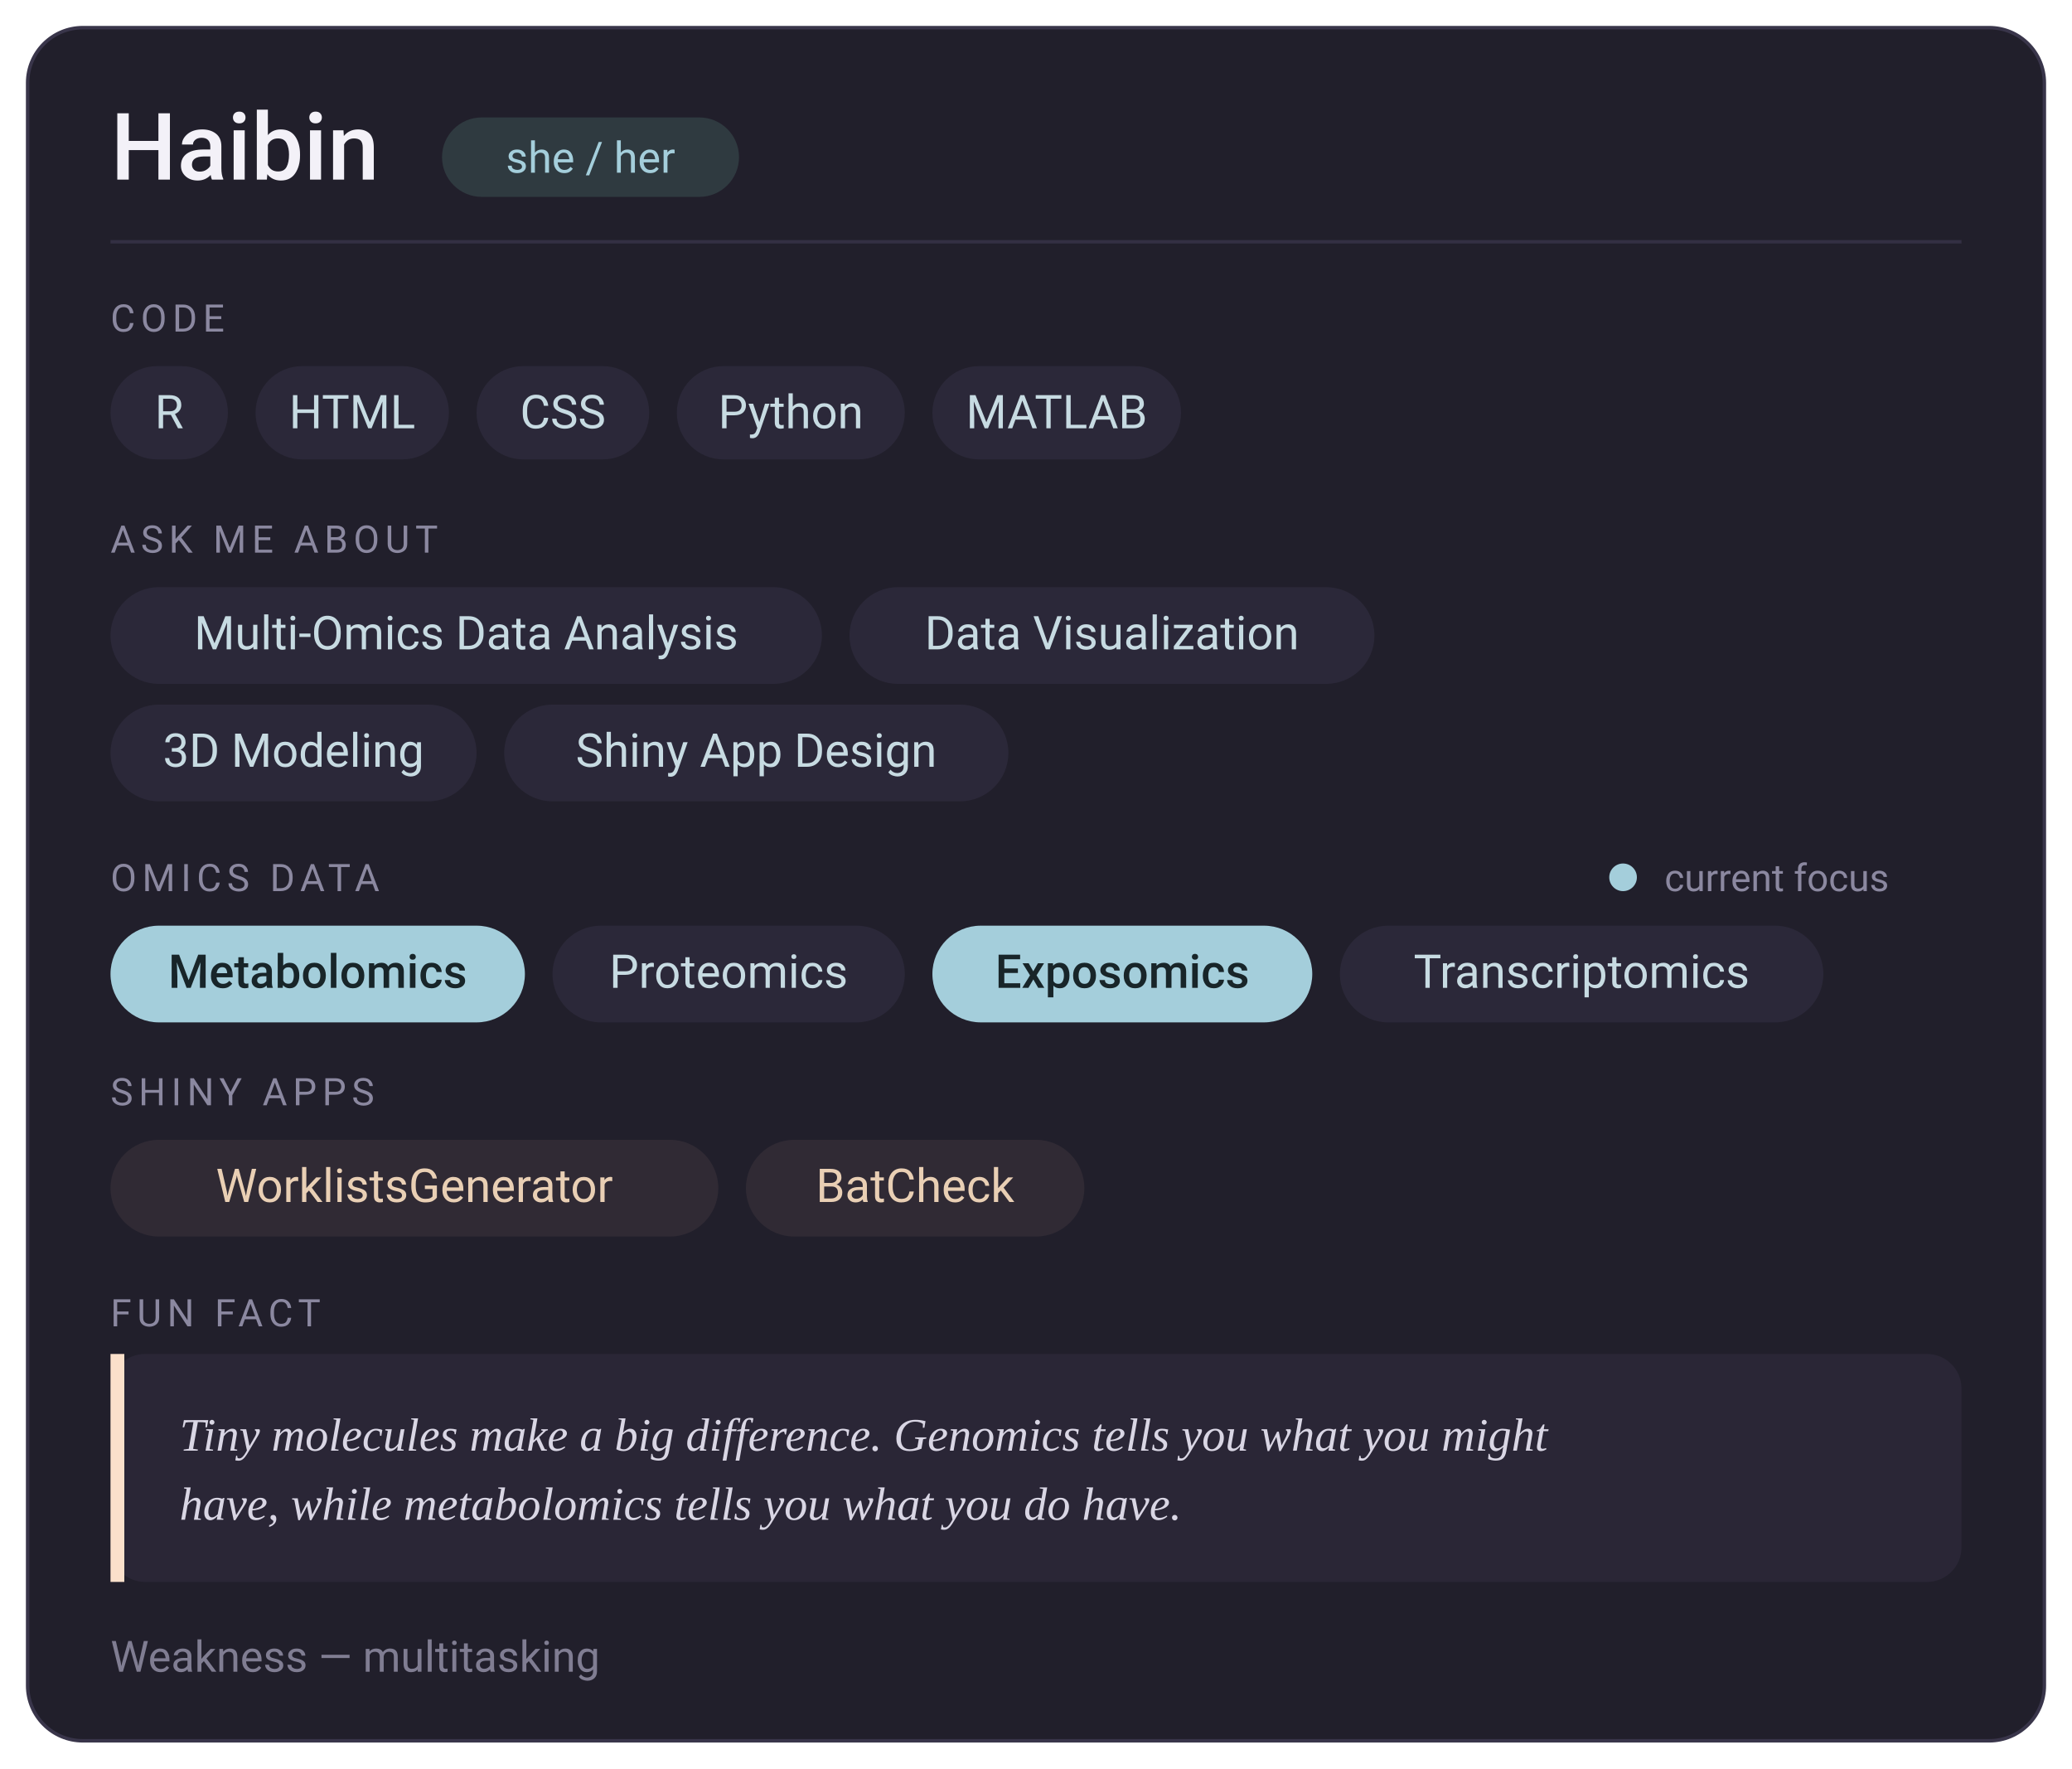
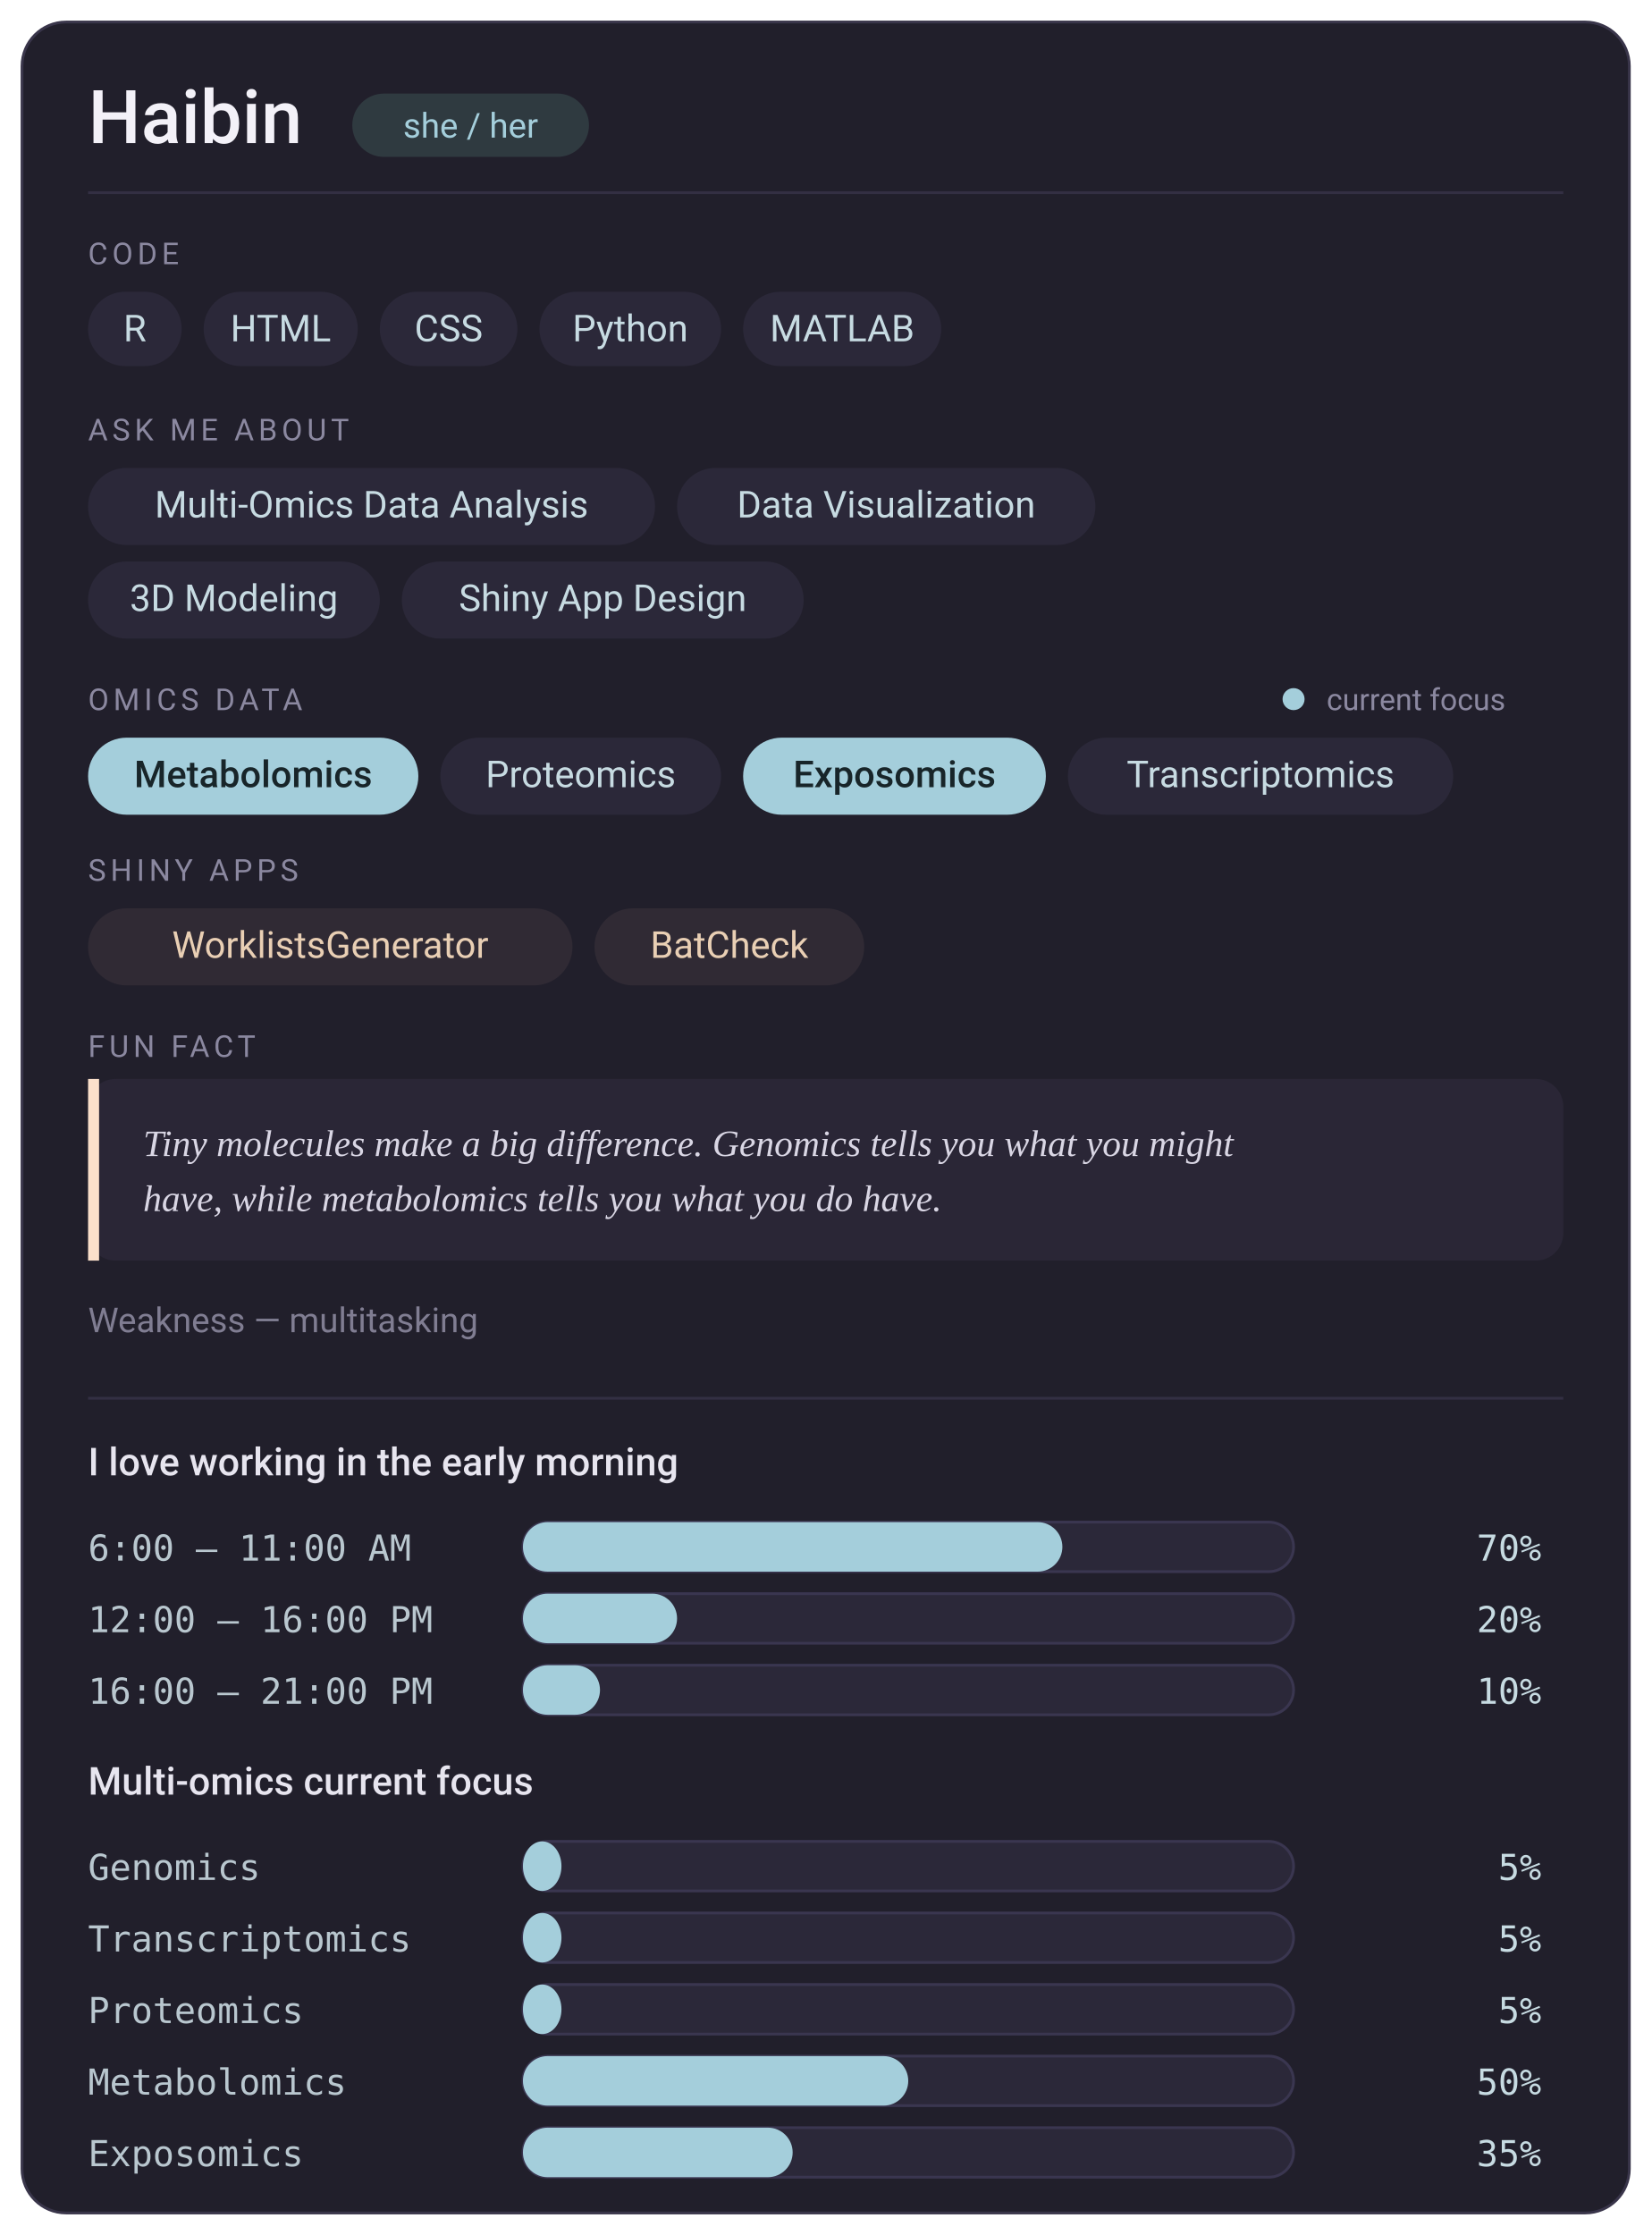
- <svg xmlns="http://www.w3.org/2000/svg" viewBox="0 0 600 512" role="img">
+ <svg xmlns="http://www.w3.org/2000/svg" viewBox="0 0 600 812" role="img">
  <g font-family="-apple-system, 'Segoe UI', Roboto, Helvetica, Arial, sans-serif">
-     <rect x="8" y="8" width="584" height="496" rx="16" fill="#211f2b" stroke="#39354a" stroke-width="1" />
+     <rect x="8" y="8" width="584" height="796" rx="16" fill="#211f2b" stroke="#39354a" stroke-width="1" />
    <text x="32" y="52" font-size="27" font-weight="500" fill="#f3f1f8">Haibin</text>
    <rect x="128" y="34" width="86" height="23" rx="11.5" fill="#2f3a40" />
    <text x="171" y="50" font-size="12.5" fill="#a4cedb" text-anchor="middle">she / her</text>
    <line x1="32" y1="70" x2="568" y2="70" stroke="#332f43" stroke-width="1" />
    <text x="32" y="96" font-size="11" letter-spacing="1.6" fill="#8b88a0">CODE</text>
    <g font-size="13.5" fill="#c7dbe2">
      <rect x="32" y="106" width="34" height="27" rx="13.5" fill="#2b2839" />
      <text x="49" y="124" text-anchor="middle">R</text>
      <rect x="74" y="106" width="56" height="27" rx="13.5" fill="#2b2839" />
      <text x="102" y="124" text-anchor="middle">HTML</text>
      <rect x="138" y="106" width="50" height="27" rx="13.5" fill="#2b2839" />
      <text x="163" y="124" text-anchor="middle">CSS</text>
      <rect x="196" y="106" width="66" height="27" rx="13.5" fill="#2b2839" />
      <text x="229" y="124" text-anchor="middle">Python</text>
      <rect x="270" y="106" width="72" height="27" rx="13.5" fill="#2b2839" />
      <text x="306" y="124" text-anchor="middle">MATLAB</text>
    </g>
    <text x="32" y="160" font-size="11" letter-spacing="1.6" fill="#8b88a0">ASK ME ABOUT</text>
    <g font-size="13.5" fill="#c7dbe2">
      <rect x="32" y="170" width="206" height="28" rx="14" fill="#2b2839" />
      <text x="135" y="188" text-anchor="middle">Multi-Omics Data Analysis</text>
      <rect x="246" y="170" width="152" height="28" rx="14" fill="#2b2839" />
      <text x="322" y="188" text-anchor="middle">Data Visualization</text>
      <rect x="32" y="204" width="106" height="28" rx="14" fill="#2b2839" />
      <text x="85" y="222" text-anchor="middle">3D Modeling</text>
      <rect x="146" y="204" width="146" height="28" rx="14" fill="#2b2839" />
      <text x="219" y="222" text-anchor="middle">Shiny App Design</text>
    </g>
    <text x="32" y="258" font-size="11" letter-spacing="1.6" fill="#8b88a0">OMICS DATA</text>
    <circle cx="470" cy="254" r="4" fill="#a4cedb" />
    <text x="482" y="258" font-size="11" fill="#8b88a0">current focus</text>
    <g font-size="13.5">
      <rect x="32" y="268" width="120" height="28" rx="14" fill="#a4cedb" />
      <text x="92" y="286" text-anchor="middle" fill="#182529" font-weight="500">Metabolomics</text>
      <rect x="160" y="268" width="102" height="28" rx="14" fill="#2b2839" />
      <text x="211" y="286" text-anchor="middle" fill="#c7dbe2">Proteomics</text>
      <rect x="270" y="268" width="110" height="28" rx="14" fill="#a4cedb" />
      <text x="325" y="286" text-anchor="middle" fill="#182529" font-weight="500">Exposomics</text>
      <rect x="388" y="268" width="140" height="28" rx="14" fill="#2b2839" />
      <text x="458" y="286" text-anchor="middle" fill="#c7dbe2">Transcriptomics</text>
    </g>
    <text x="32" y="320" font-size="11" letter-spacing="1.6" fill="#8b88a0">SHINY APPS</text>
    <g font-size="13.5" fill="#e9cfb4">
      <rect x="32" y="330" width="176" height="28" rx="14" fill="#302a34" />
      <text x="120" y="348" text-anchor="middle">WorklistsGenerator</text>
      <rect x="216" y="330" width="98" height="28" rx="14" fill="#302a34" />
      <text x="265" y="348" text-anchor="middle">BatCheck</text>
    </g>
    <text x="32" y="384" font-size="11" letter-spacing="1.6" fill="#8b88a0">FUN FACT</text>
    <rect x="32" y="392" width="536" height="66" rx="10" fill="#2a2636" />
    <rect x="32" y="392" width="4" height="66" fill="#fbe0cb" />
    <text x="52" y="420" font-size="13.5" font-style="italic" font-family="Georgia, 'Times New Roman', serif" fill="#d9d6e4">Tiny molecules make a big difference. Genomics tells you what you might</text>
    <text x="52" y="440" font-size="13.5" font-style="italic" font-family="Georgia, 'Times New Roman', serif" fill="#d9d6e4">have, while metabolomics tells you what you do have.</text>
    <text x="32" y="484" font-size="12.5" fill="#807d92">Weakness — multitasking</text>
+     <line x1="32" y1="508" x2="568" y2="508" stroke="#332f43" stroke-width="1" />
+     <text x="32" y="536" font-size="14" font-weight="500" fill="#e7e5ef">I love working in the early morning</text>
+     <g font-family="ui-monospace, 'SF Mono', Menlo, Consolas, monospace" font-size="13">
+       <text x="32" y="567" fill="#b9c7cf">6:00 – 11:00 AM</text>
+       <rect x="190" y="553" width="280" height="18" rx="9" fill="#2b2839" stroke="#3a3650" stroke-width="1" />
+       <rect x="190" y="553" width="196" height="18" rx="9" fill="#a4cedb" />
+       <text x="560" y="567" text-anchor="end" fill="#c7dbe2">70%</text>
+       <text x="32" y="593" fill="#b9c7cf">12:00 – 16:00 PM</text>
+       <rect x="190" y="579" width="280" height="18" rx="9" fill="#2b2839" stroke="#3a3650" stroke-width="1" />
+       <rect x="190" y="579" width="56" height="18" rx="9" fill="#a4cedb" />
+       <text x="560" y="593" text-anchor="end" fill="#c7dbe2">20%</text>
+       <text x="32" y="619" fill="#b9c7cf">16:00 – 21:00 PM</text>
+       <rect x="190" y="605" width="280" height="18" rx="9" fill="#2b2839" stroke="#3a3650" stroke-width="1" />
+       <rect x="190" y="605" width="28" height="18" rx="9" fill="#a4cedb" />
+       <text x="560" y="619" text-anchor="end" fill="#c7dbe2">10%</text>
+     </g>
+     <text x="32" y="652" font-size="14" font-weight="500" fill="#e7e5ef">Multi-omics current focus</text>
+     <g font-family="ui-monospace, 'SF Mono', Menlo, Consolas, monospace" font-size="13">
+       <text x="32" y="683" fill="#b9c7cf">Genomics</text>
+       <rect x="190" y="669" width="280" height="18" rx="9" fill="#2b2839" stroke="#3a3650" stroke-width="1" />
+       <rect x="190" y="669" width="14" height="18" rx="9" fill="#a4cedb" />
+       <text x="560" y="683" text-anchor="end" fill="#c7dbe2">5%</text>
+       <text x="32" y="709" fill="#b9c7cf">Transcriptomics</text>
+       <rect x="190" y="695" width="280" height="18" rx="9" fill="#2b2839" stroke="#3a3650" stroke-width="1" />
+       <rect x="190" y="695" width="14" height="18" rx="9" fill="#a4cedb" />
+       <text x="560" y="709" text-anchor="end" fill="#c7dbe2">5%</text>
+       <text x="32" y="735" fill="#b9c7cf">Proteomics</text>
+       <rect x="190" y="721" width="280" height="18" rx="9" fill="#2b2839" stroke="#3a3650" stroke-width="1" />
+       <rect x="190" y="721" width="14" height="18" rx="9" fill="#a4cedb" />
+       <text x="560" y="735" text-anchor="end" fill="#c7dbe2">5%</text>
+       <text x="32" y="761" fill="#b9c7cf">Metabolomics</text>
+       <rect x="190" y="747" width="280" height="18" rx="9" fill="#2b2839" stroke="#3a3650" stroke-width="1" />
+       <rect x="190" y="747" width="140" height="18" rx="9" fill="#a4cedb" />
+       <text x="560" y="761" text-anchor="end" fill="#c7dbe2">50%</text>
+       <text x="32" y="787" fill="#b9c7cf">Exposomics</text>
+       <rect x="190" y="773" width="280" height="18" rx="9" fill="#2b2839" stroke="#3a3650" stroke-width="1" />
+       <rect x="190" y="773" width="98" height="18" rx="9" fill="#a4cedb" />
+       <text x="560" y="787" text-anchor="end" fill="#c7dbe2">35%</text>
+     </g>
  </g>
</svg>
